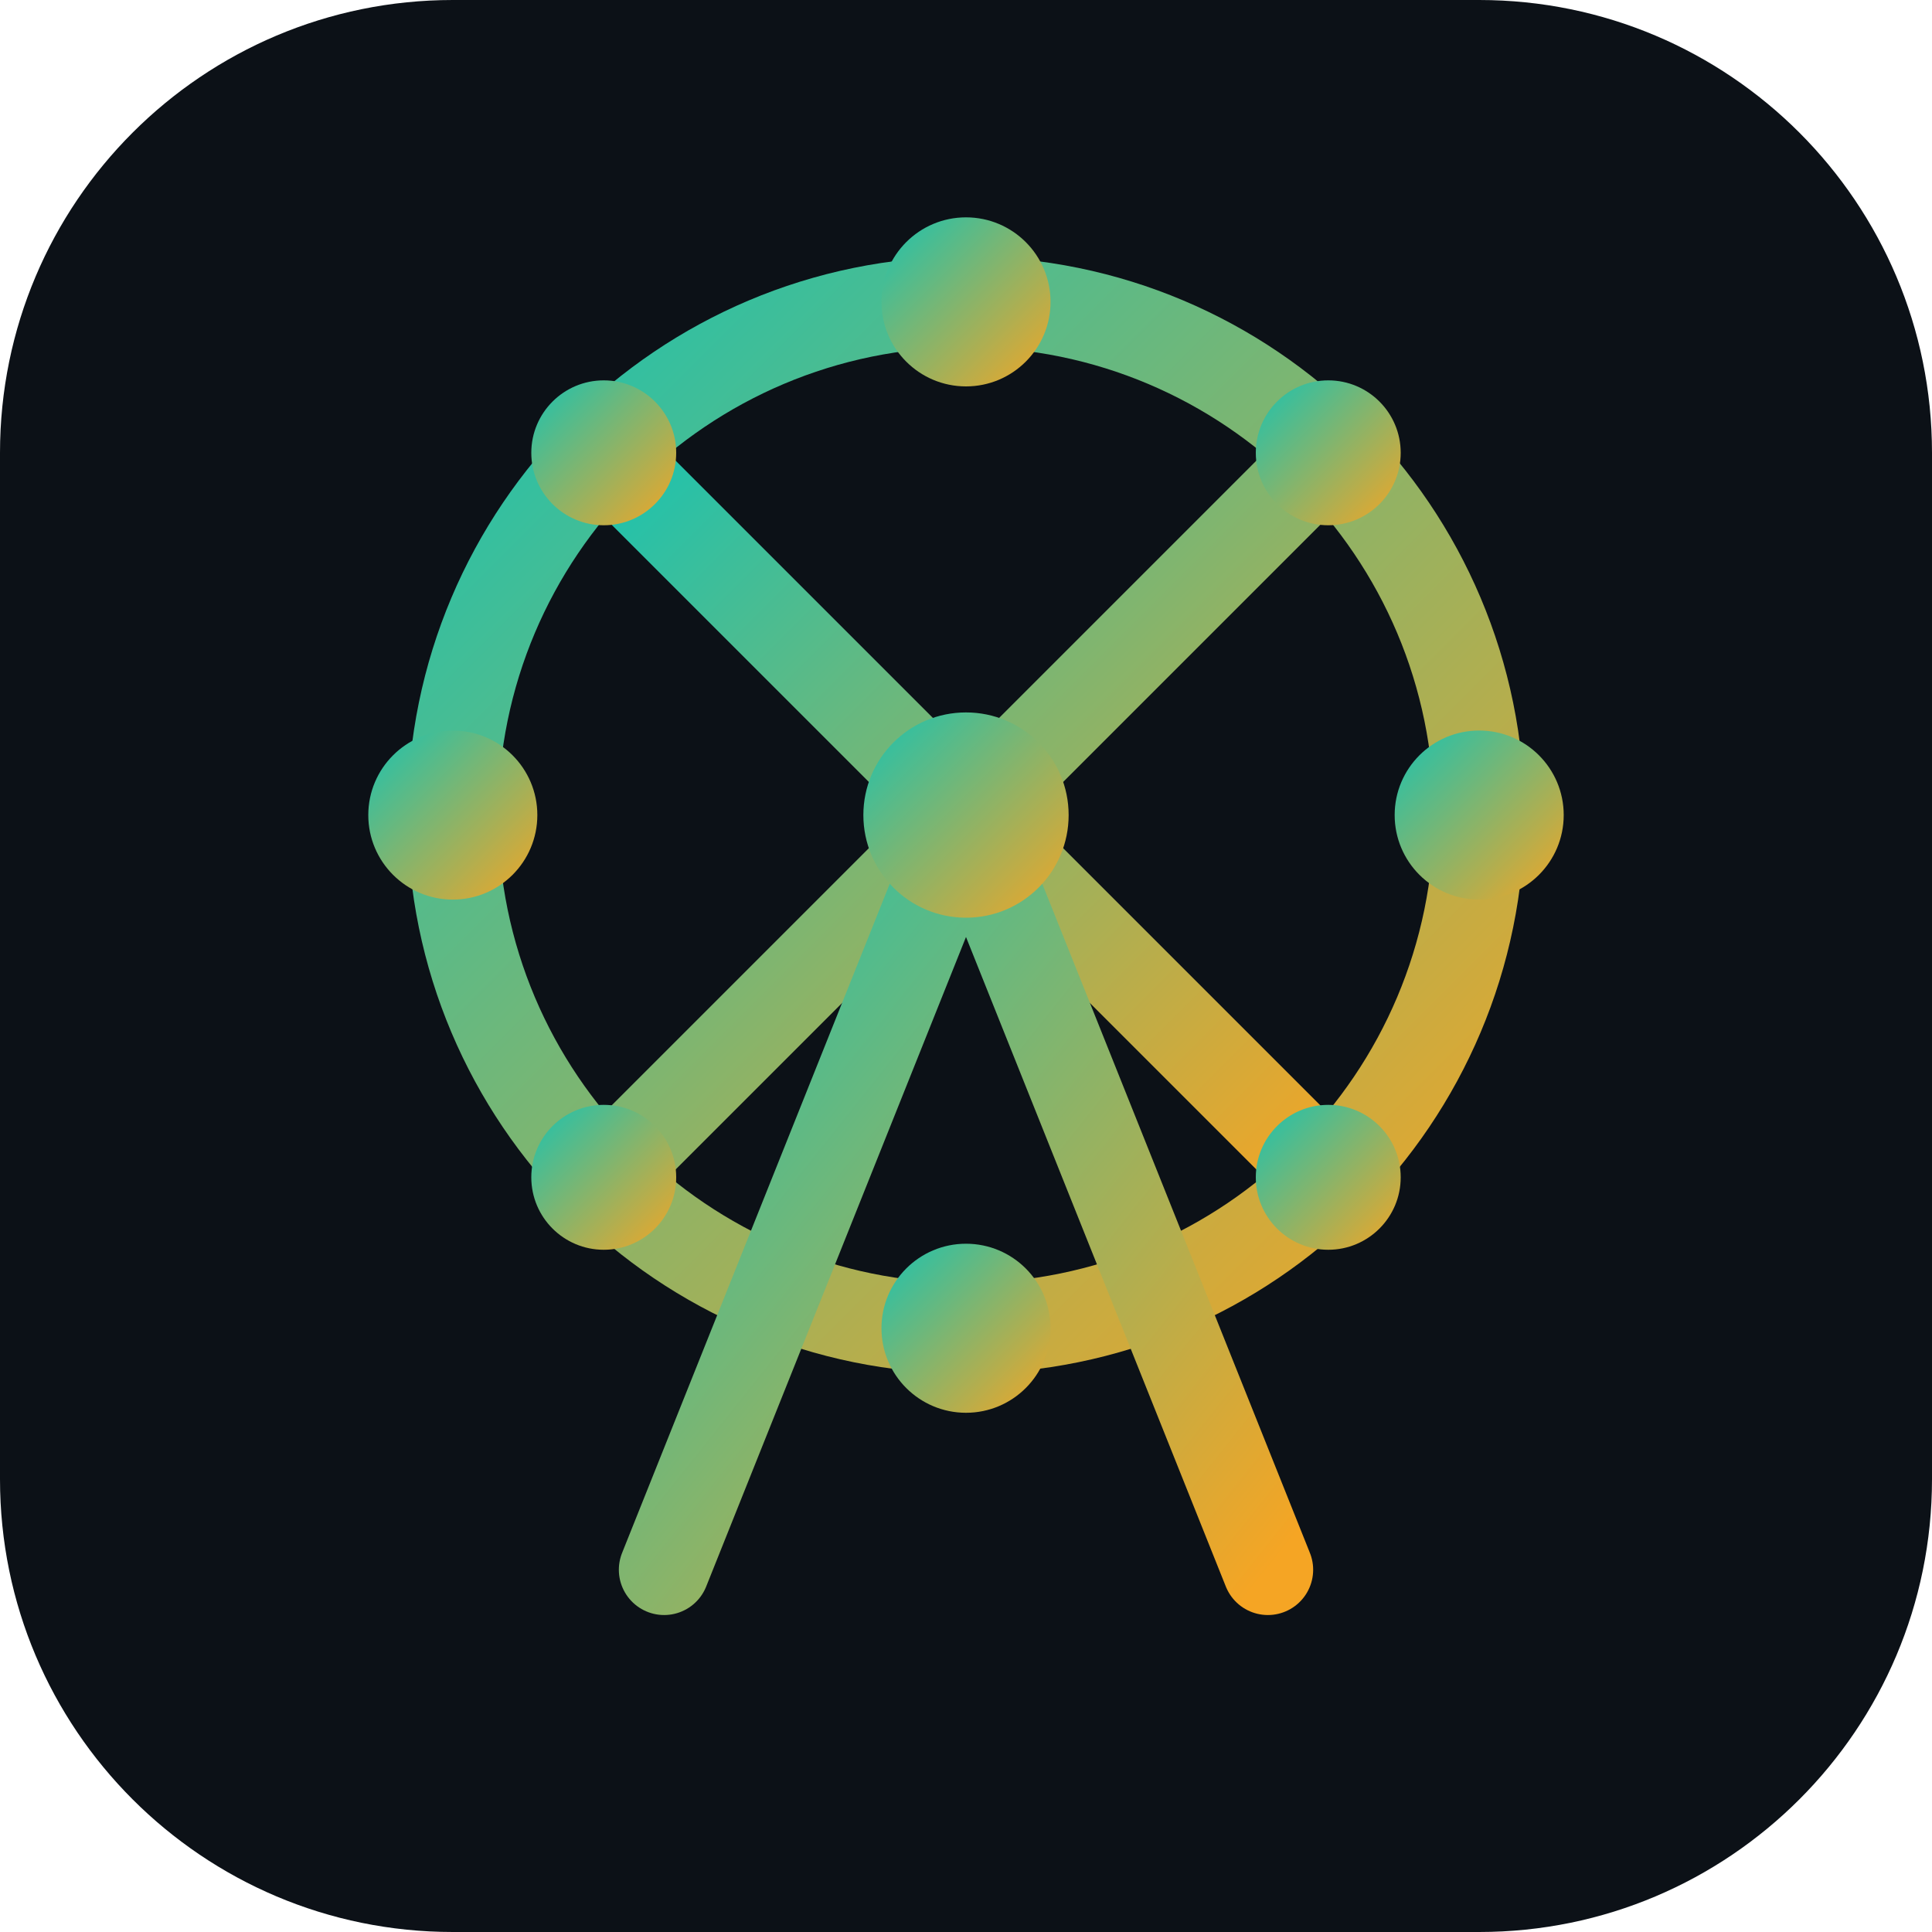
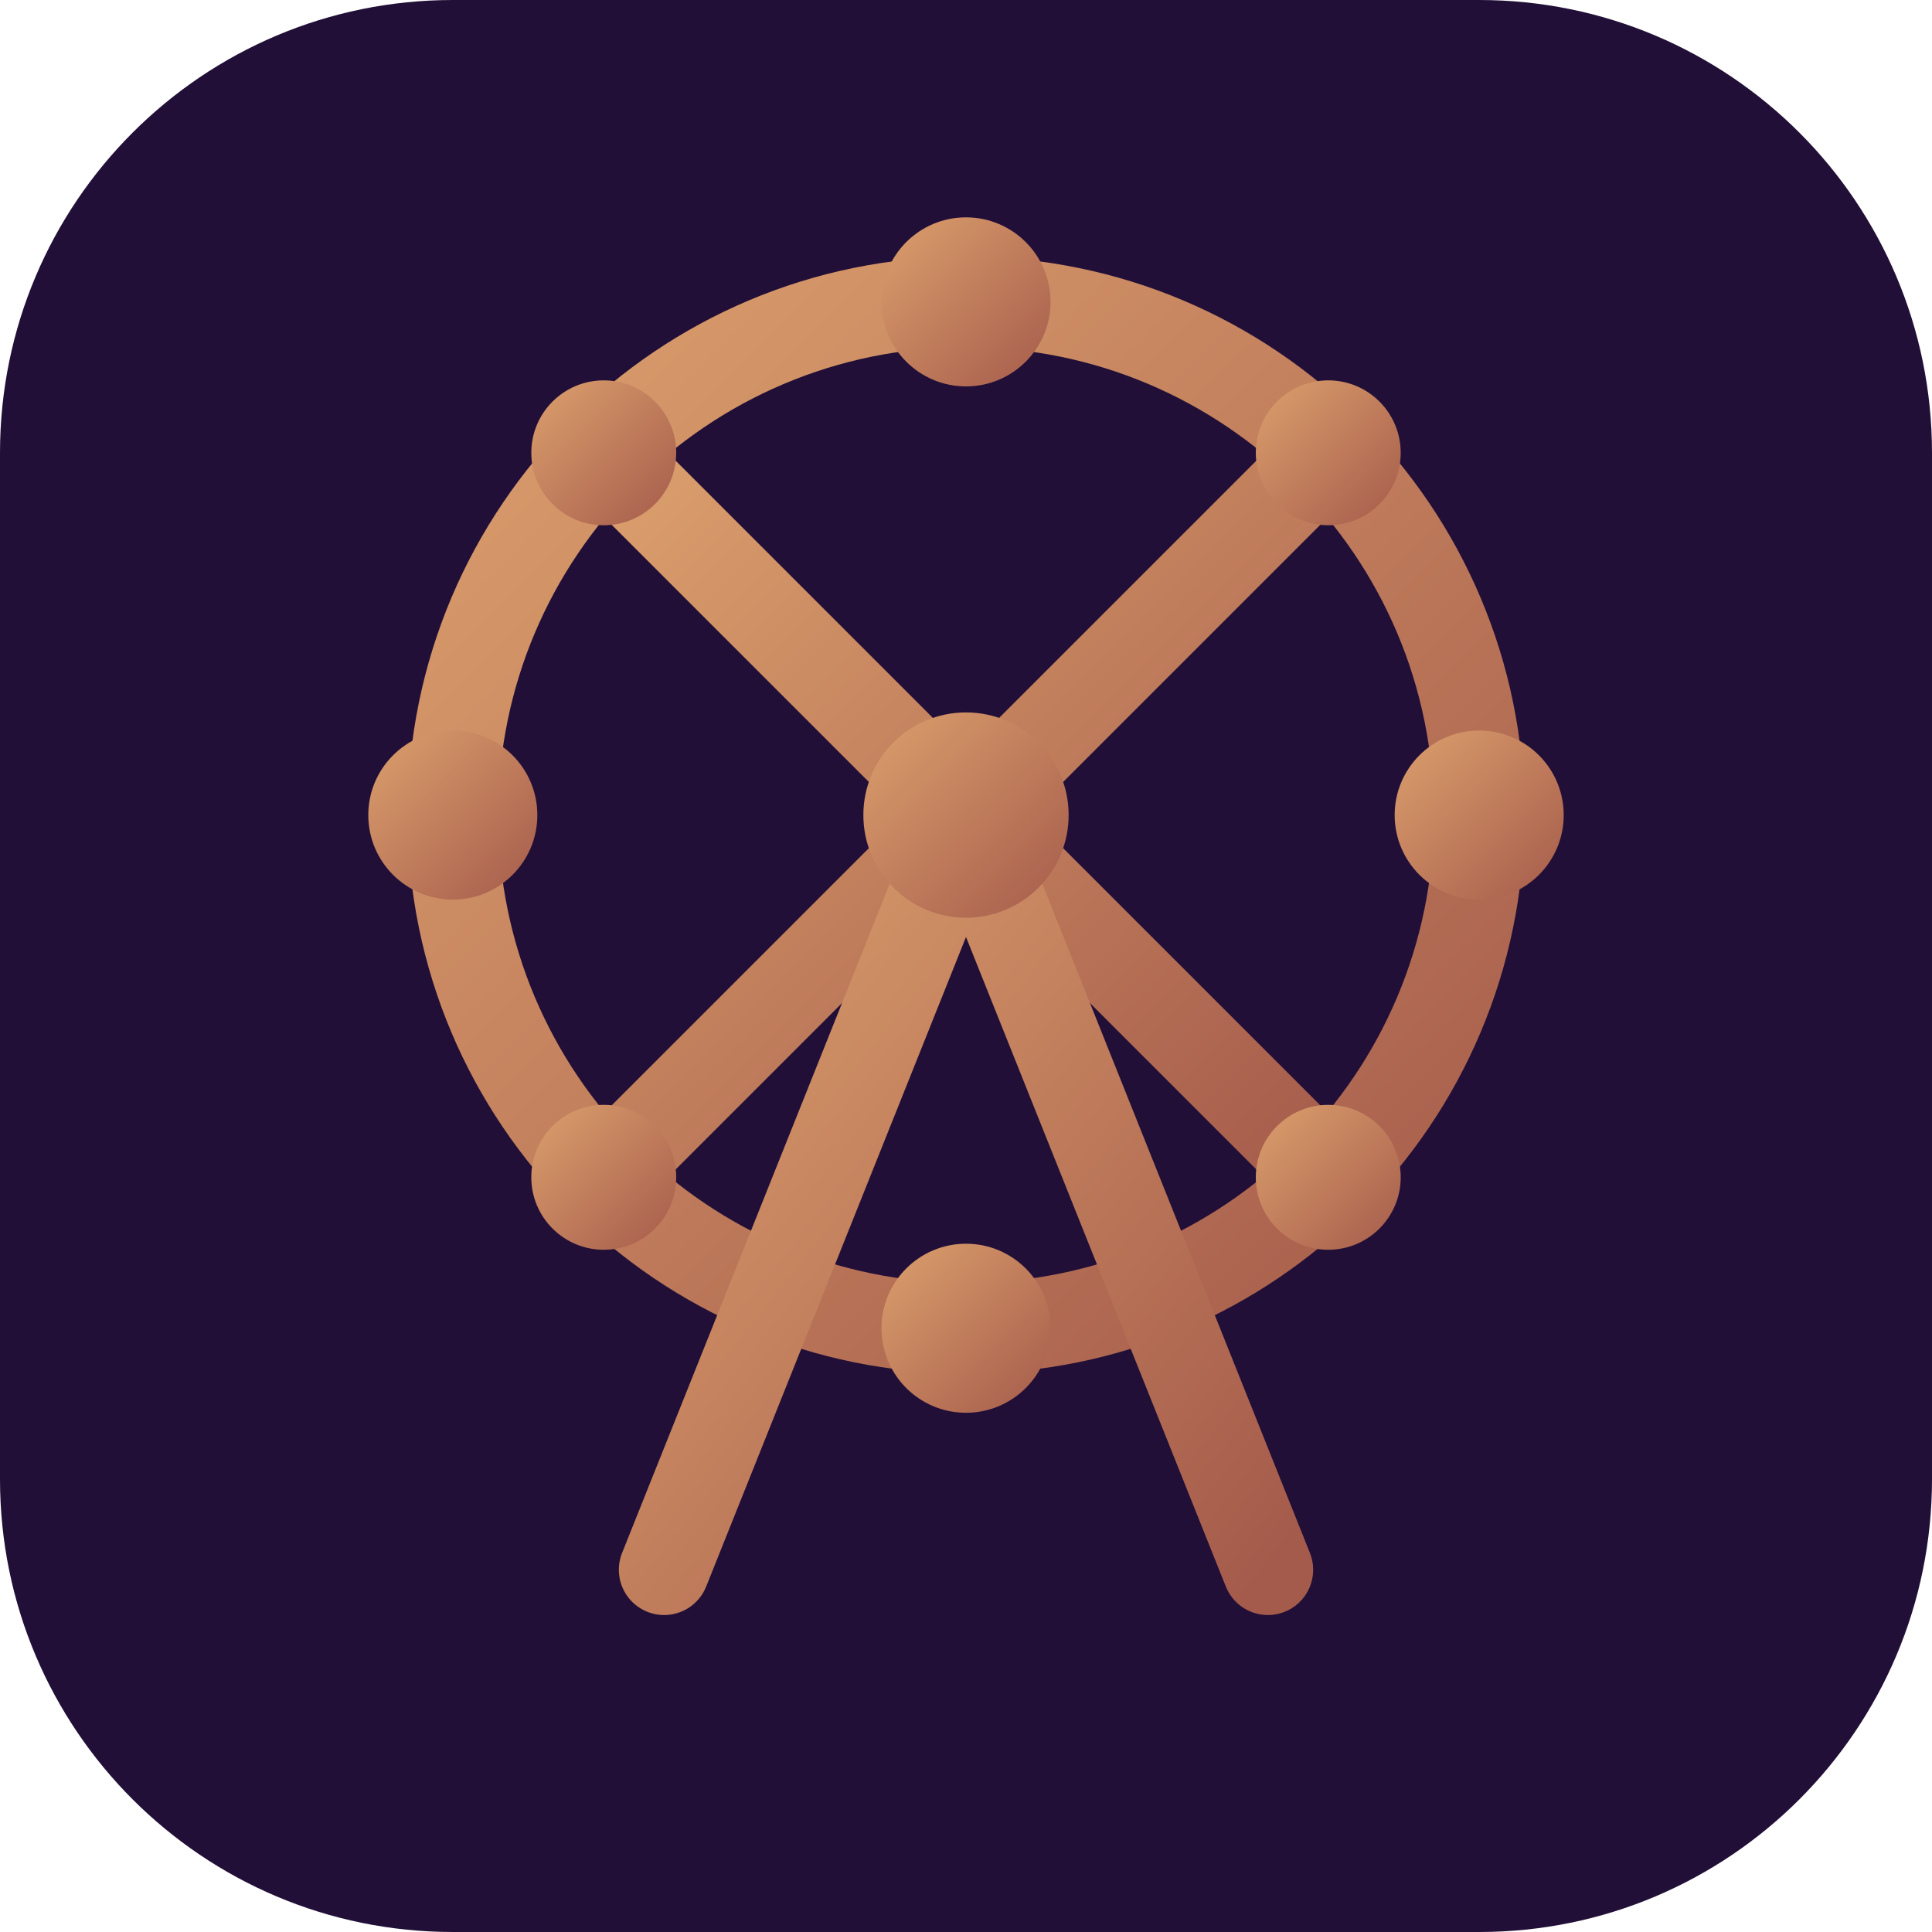
<svg xmlns="http://www.w3.org/2000/svg" viewBox="0 0 64 64" width="64" height="64">
  <defs>
    <linearGradient id="g" x1="0" y1="0" x2="1" y2="1">
-       <stop offset="0" stop-color="#19c3b1" />
-       <stop offset="1" stop-color="#f5a524" />
+       <stop offset="0" stop-color="#DCA06D" />
+       <stop offset="1" stop-color="#A55B4B" />
    </linearGradient>
  </defs>
-   <rect width="64" height="64" rx="15" fill="#0c1117" />
+   <rect width="64" height="64" rx="15" fill="#210F37" />
  <g fill="none" stroke="url(#g)" stroke-width="3" stroke-linecap="round" stroke-linejoin="round">
    <circle cx="32" cy="27" r="17" />
    <line x1="32" y1="10" x2="32" y2="44" />
    <line x1="15" y1="27" x2="49" y2="27" />
    <line x1="20" y1="15" x2="44" y2="39" />
    <line x1="44" y1="15" x2="20" y2="39" />
    <path d="M22 52 L32 27 L42 52" />
    <line x1="18" y1="52" x2="46" y2="52" />
  </g>
  <circle cx="32" cy="27" r="3.4" fill="url(#g)" />
  <g fill="url(#g)">
    <circle cx="32" cy="10" r="2.8" />
    <circle cx="32" cy="44" r="2.8" />
    <circle cx="15" cy="27" r="2.8" />
    <circle cx="49" cy="27" r="2.8" />
    <circle cx="20" cy="15" r="2.4" />
    <circle cx="44" cy="15" r="2.4" />
    <circle cx="20" cy="39" r="2.4" />
    <circle cx="44" cy="39" r="2.4" />
  </g>
</svg>
